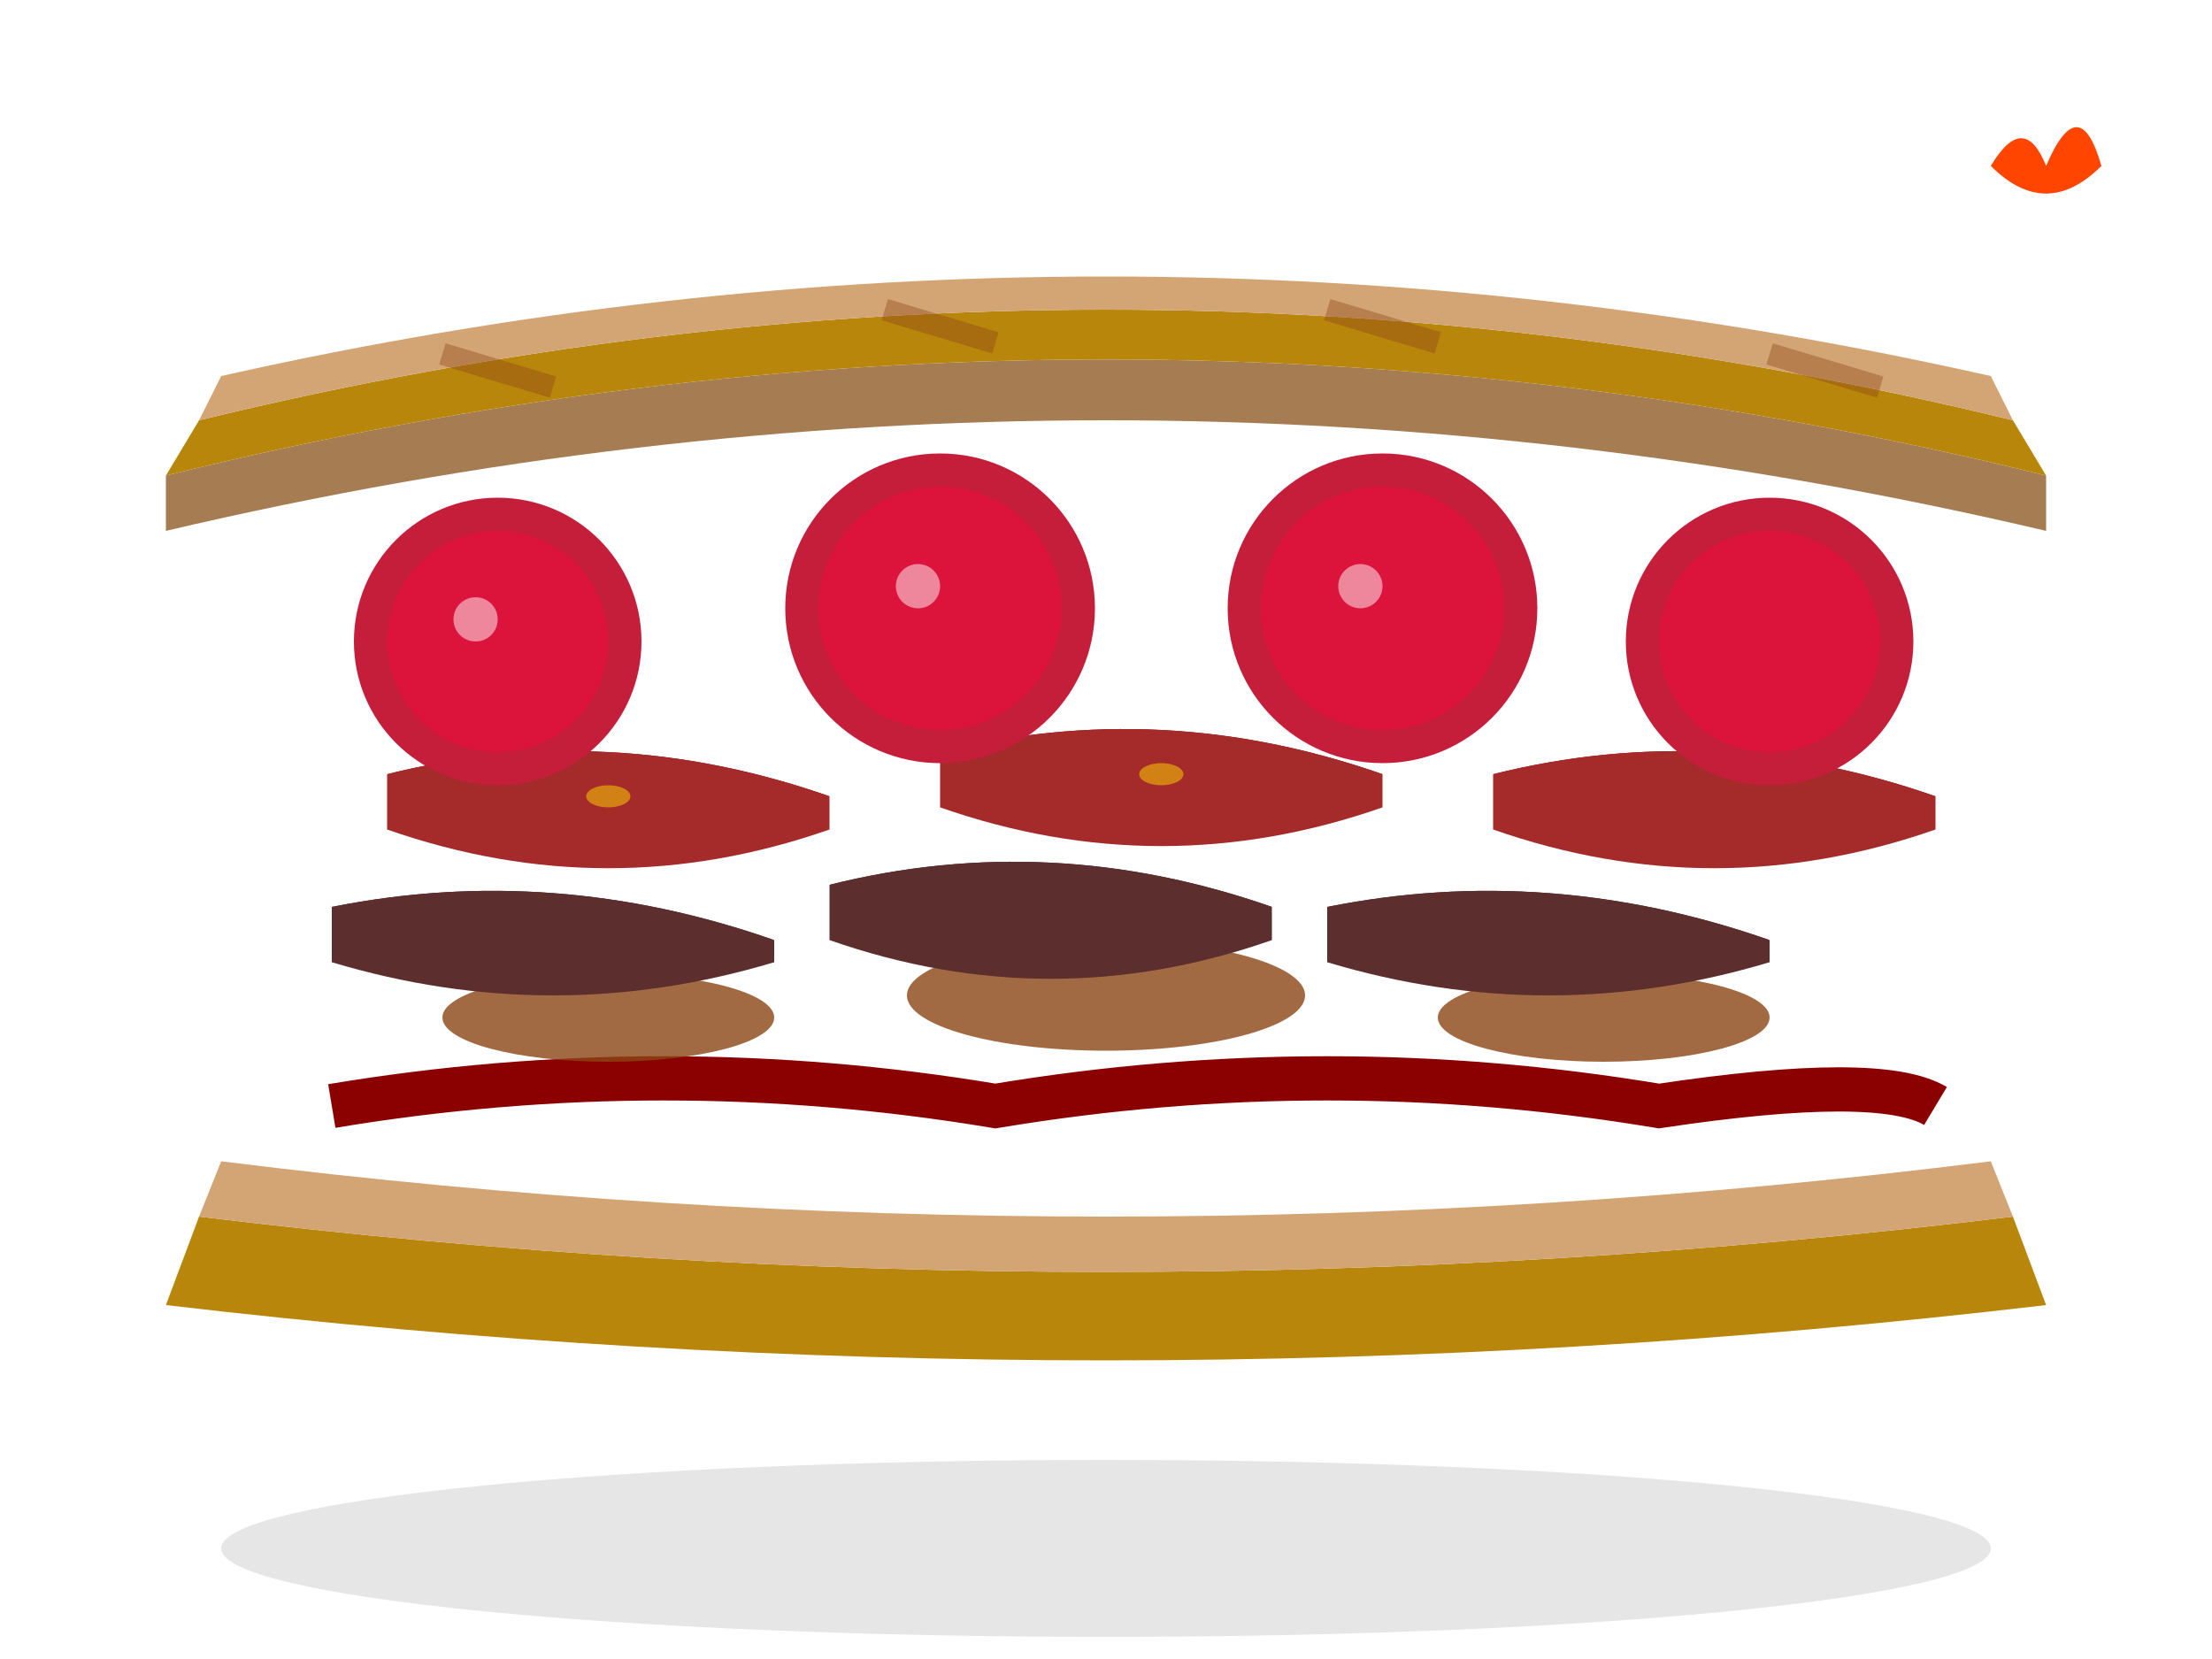
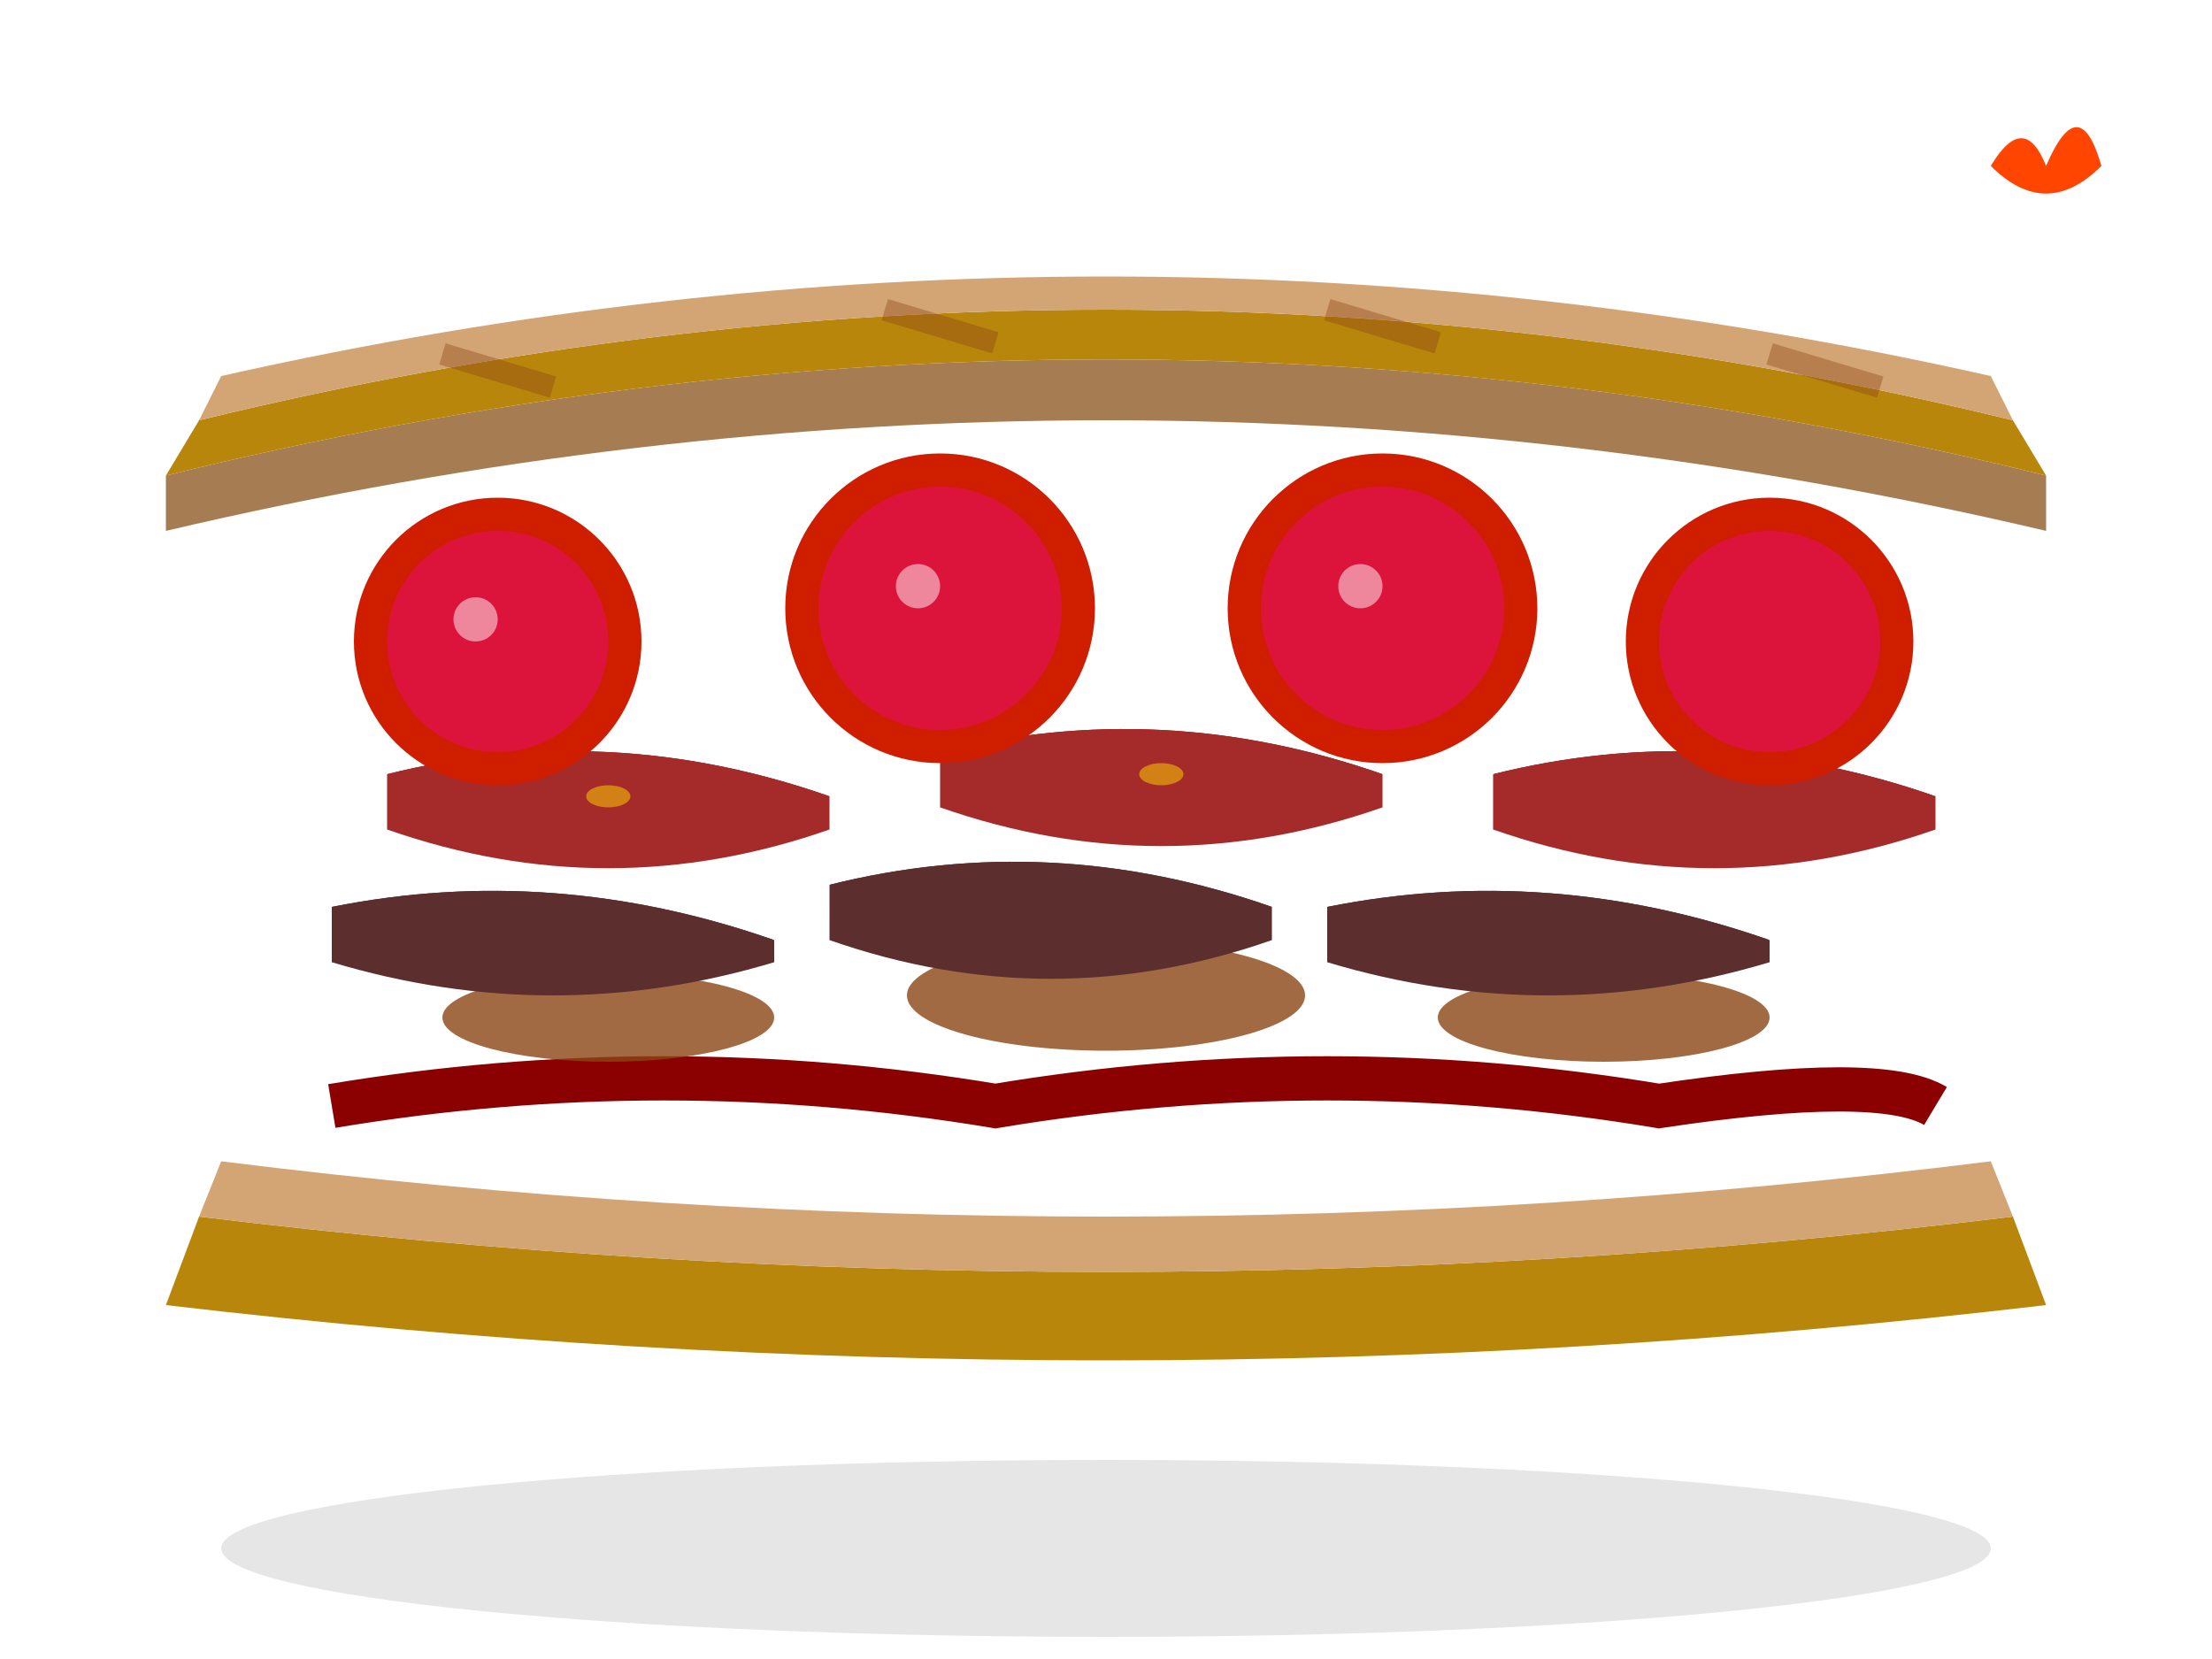
<svg xmlns="http://www.w3.org/2000/svg" viewBox="0 0 200 150">
  <ellipse cx="100" cy="140" rx="80" ry="8" fill="rgba(0,0,0,0.1)" />
  <path d="M15,118 Q100,128 185,118 L182,110 Q100,120 18,110 Z" fill="#B8860B" />
  <path d="M18,110 Q100,120 182,110 L180,105 Q100,115 20,105 Z" fill="#D4A574" />
  <path d="M30,100 Q60,95 90,100 Q120,95 150,100 Q170,97 175,100" stroke="#8B0000" stroke-width="4" fill="none" />
  <ellipse cx="55" cy="92" rx="15" ry="4" fill="#8B4513" opacity="0.8" />
  <ellipse cx="100" cy="90" rx="18" ry="5" fill="#8B4513" opacity="0.8" />
  <ellipse cx="145" cy="92" rx="15" ry="4" fill="#8B4513" opacity="0.8" />
  <path d="M30,82 Q50,78 70,85" fill="#4A2020" />
  <path d="M30,82 L30,87 Q50,93 70,87 L70,85 Q50,78 30,82 Z" fill="#5D2E2E" />
  <path d="M75,80 Q95,75 115,82" fill="#4A2020" />
  <path d="M75,80 L75,85 Q95,92 115,85 L115,82 Q95,75 75,80 Z" fill="#5D2E2E" />
  <path d="M120,82 Q140,78 160,85" fill="#4A2020" />
  <path d="M120,82 L120,87 Q140,93 160,87 L160,85 Q140,78 120,82 Z" fill="#5D2E2E" />
  <path d="M35,70 Q55,65 75,72" fill="#8B0000" />
  <path d="M35,70 L35,75 Q55,82 75,75 L75,72 Q55,65 35,70 Z" fill="#A52A2A" />
  <ellipse cx="55" cy="72" rx="2" ry="1" fill="#FFD700" opacity="0.5" />
  <path d="M85,68 Q105,63 125,70" fill="#8B0000" />
  <path d="M85,68 L85,73 Q105,80 125,73 L125,70 Q105,63 85,68 Z" fill="#A52A2A" />
  <ellipse cx="105" cy="70" rx="2" ry="1" fill="#FFD700" opacity="0.5" />
  <path d="M135,70 Q155,65 175,72" fill="#8B0000" />
  <path d="M135,70 L135,75 Q155,82 175,75 L175,72 Q155,65 135,70 Z" fill="#A52A2A" />
-   <circle cx="45" cy="58" r="13" fill="#C41E3A" />
+   <circle cx="45" cy="58" r="13" fill="#CF1D00" />
  <circle cx="45" cy="58" r="10" fill="#DC143C" />
  <circle cx="43" cy="56" r="2" fill="#FFFAFA" opacity="0.5" />
-   <circle cx="85" cy="55" r="14" fill="#C41E3A" />
+   <circle cx="85" cy="55" r="14" fill="#CF1D00" />
  <circle cx="85" cy="55" r="11" fill="#DC143C" />
  <circle cx="83" cy="53" r="2" fill="#FFFAFA" opacity="0.5" />
-   <circle cx="125" cy="55" r="14" fill="#C41E3A" />
+   <circle cx="125" cy="55" r="14" fill="#CF1D00" />
  <circle cx="125" cy="55" r="11" fill="#DC143C" />
  <circle cx="123" cy="53" r="2" fill="#FFFAFA" opacity="0.5" />
-   <circle cx="160" cy="58" r="13" fill="#C41E3A" />
+   <circle cx="160" cy="58" r="13" fill="#CF1D00" />
  <circle cx="160" cy="58" r="10" fill="#DC143C" />
  <path d="M15,48 Q100,28 185,48 L185,43 Q100,22 15,43 Z" fill="#A67C52" />
  <path d="M15,43 Q100,22 185,43 L182,38 Q100,18 18,38 Z" fill="#B8860B" />
  <path d="M18,38 Q100,18 182,38 L180,34 Q100,16 20,34 Z" fill="#D4A574" />
  <line x1="40" y1="32" x2="50" y2="35" stroke="#8B4513" stroke-width="2" opacity="0.4" />
  <line x1="80" y1="28" x2="90" y2="31" stroke="#8B4513" stroke-width="2" opacity="0.4" />
  <line x1="120" y1="28" x2="130" y2="31" stroke="#8B4513" stroke-width="2" opacity="0.4" />
  <line x1="160" y1="32" x2="170" y2="35" stroke="#8B4513" stroke-width="2" opacity="0.4" />
  <path d="M180,15 Q183,10 185,15 Q188,8 190,15 Q185,20 180,15 Z" fill="#FF4500" />
</svg>
